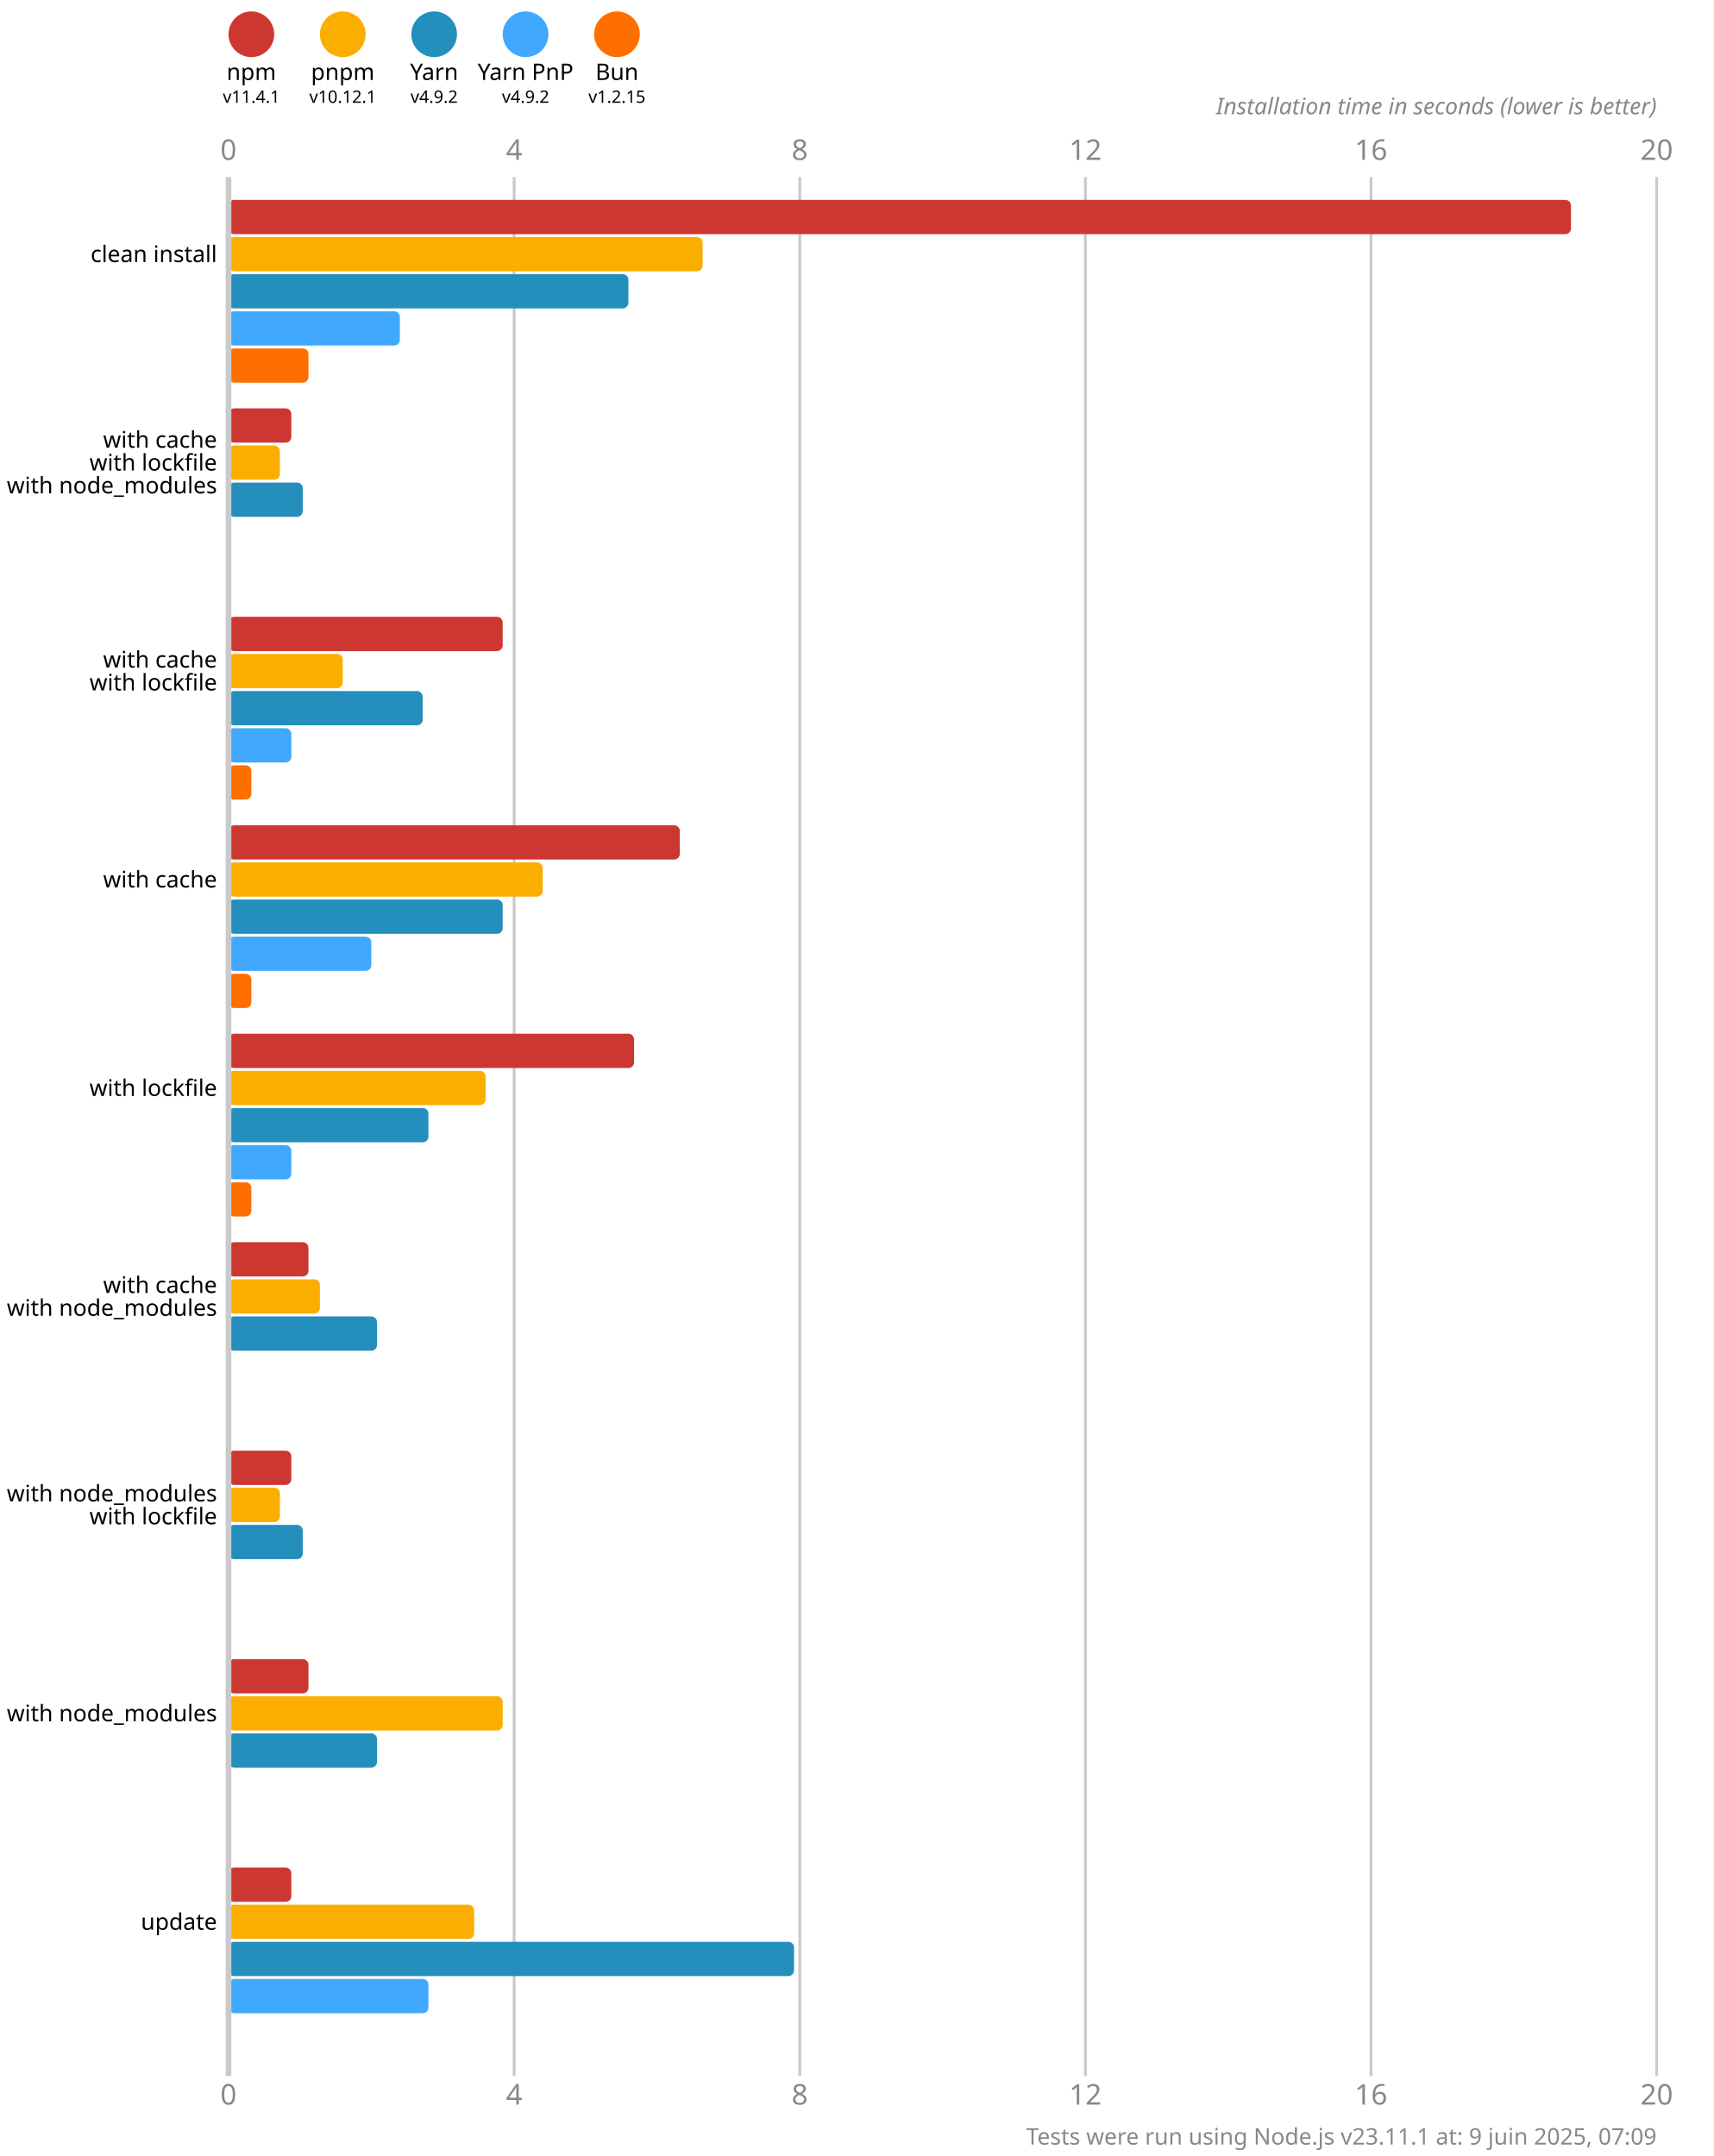
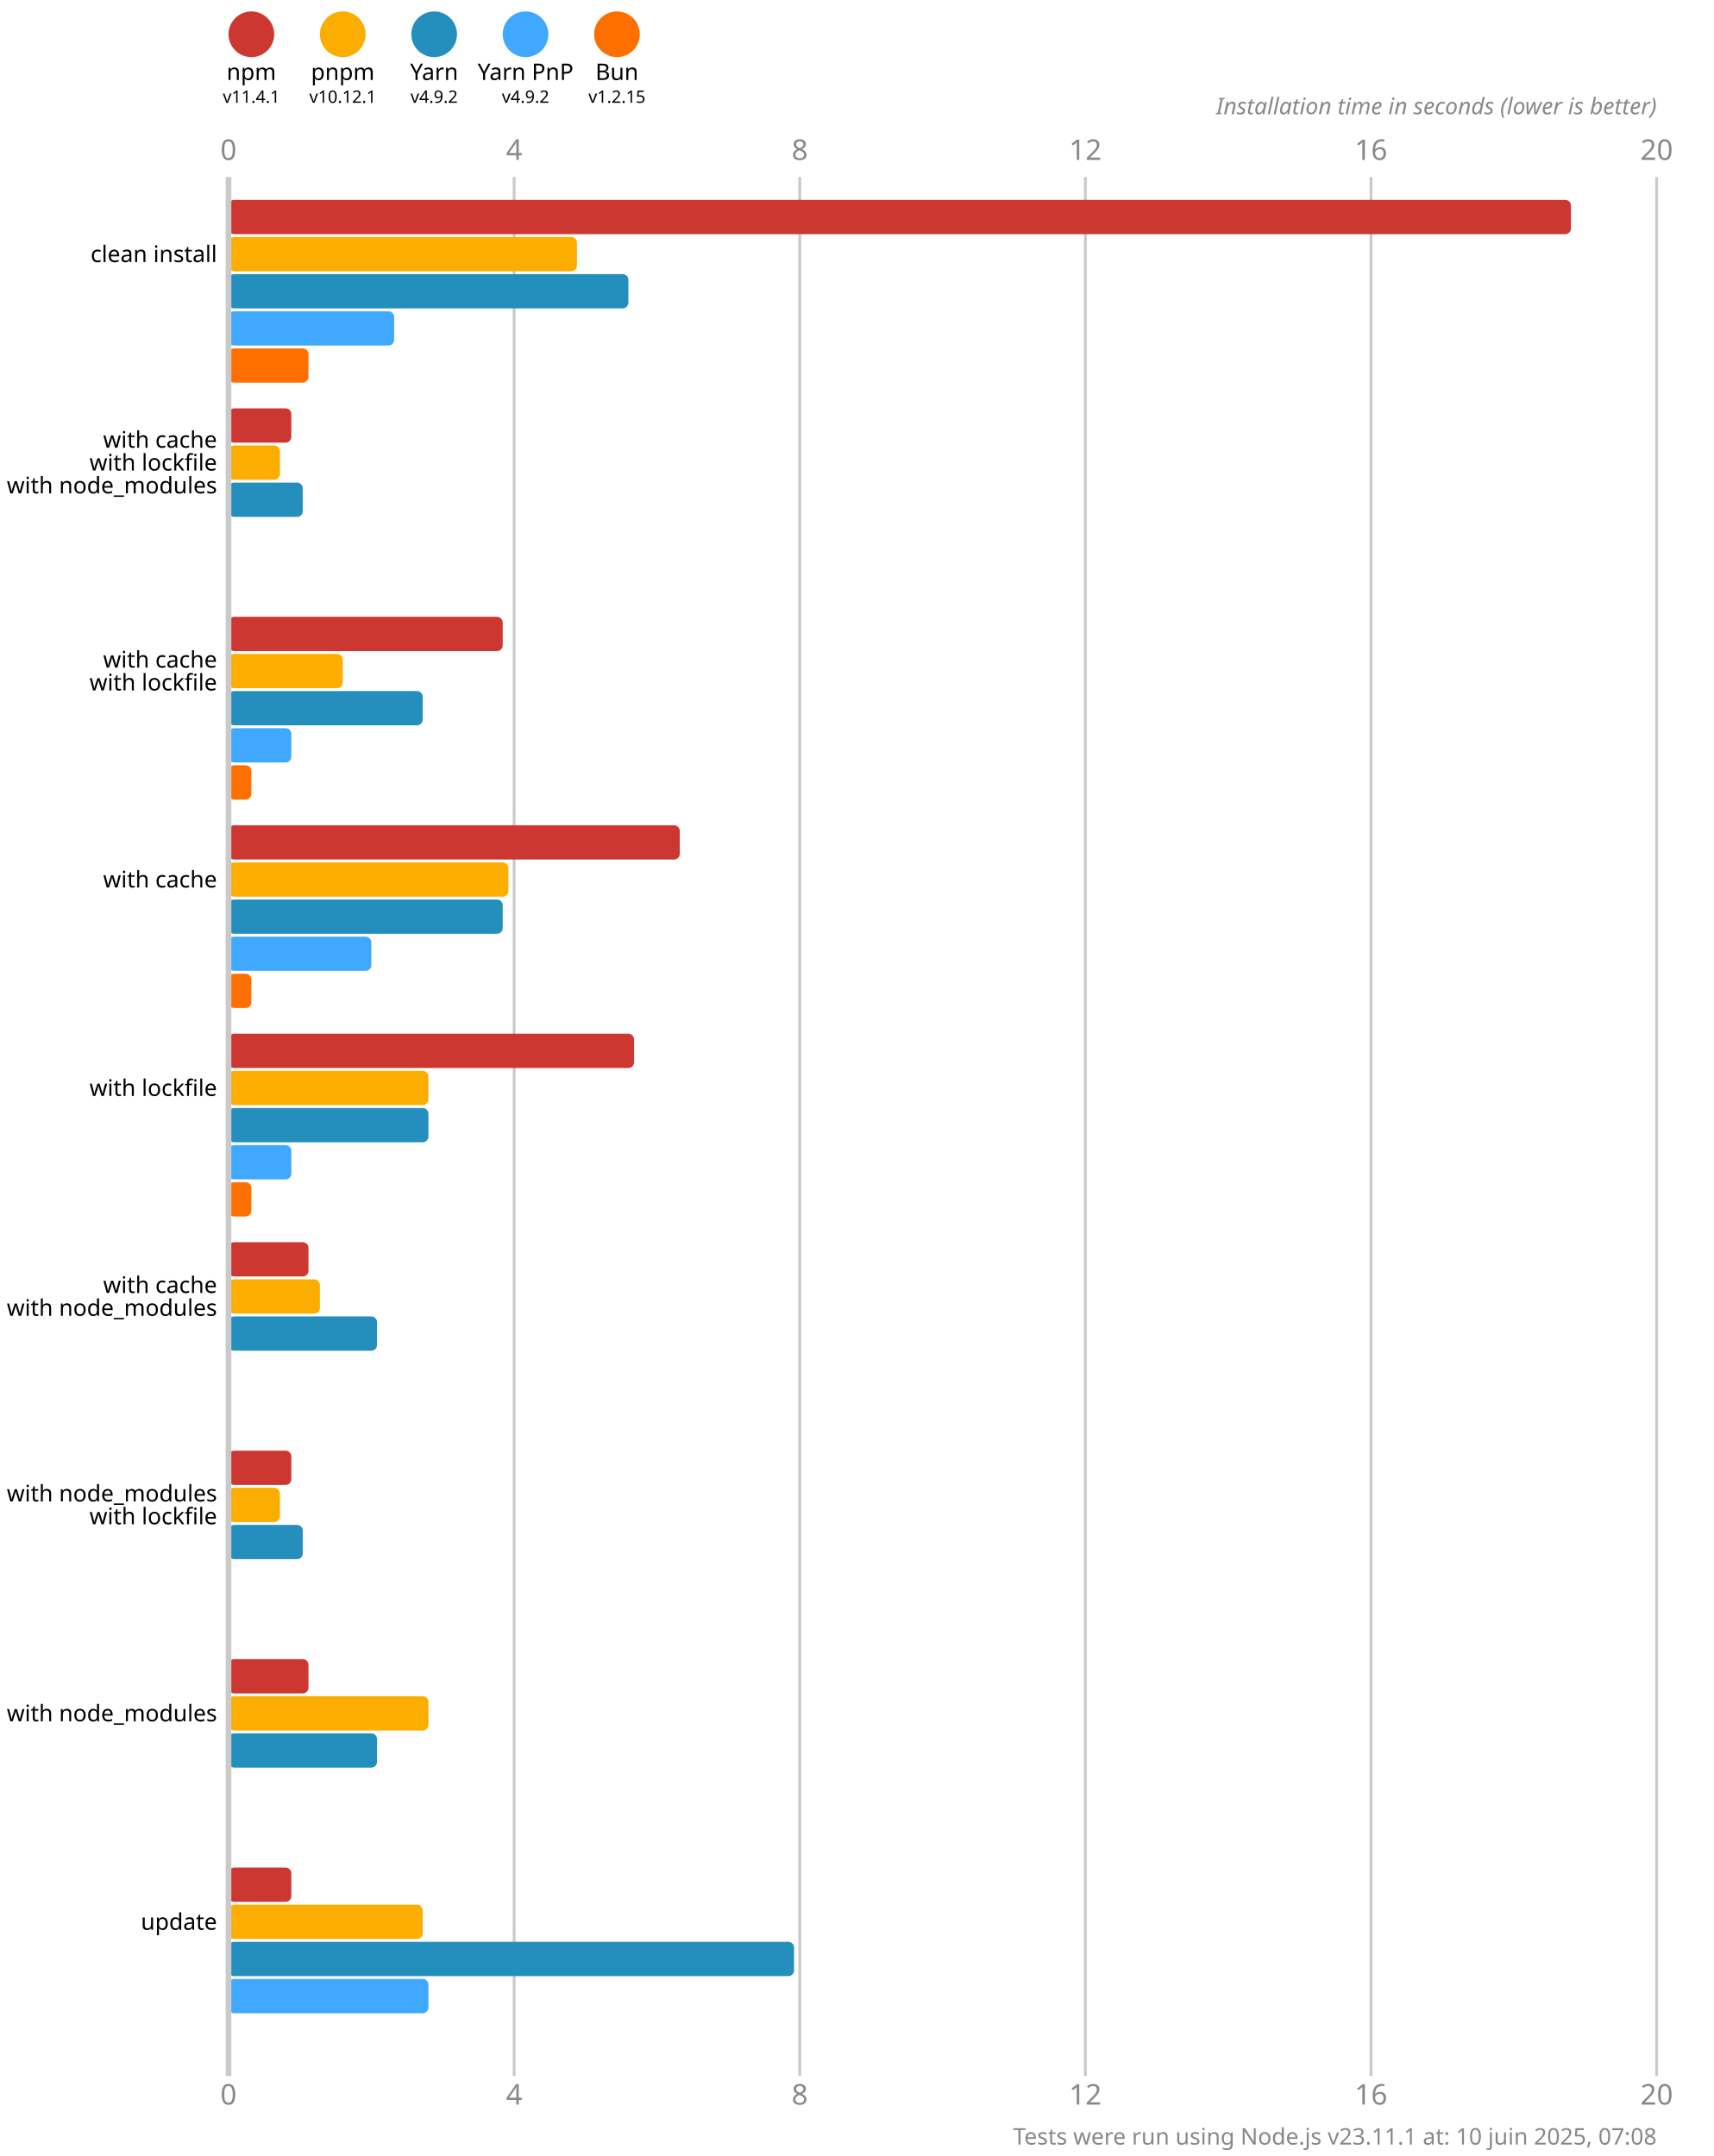
<svg xmlns="http://www.w3.org/2000/svg" version="1.1" viewBox="0 0 300 377.5">
  <style>
    .font { font-family: sans-serif; }
    .s3 { font-size: 3px; }
    .s4 { font-size: 4px; }
    .s5 { font-size: 5px; }
    .line { stroke: #cacaca; }
    .width { stroke-width: 0.5; }
    .text { fill: #888; }
  </style>
  <rect x="0" y="0" width="300" height="377.5" fill="#fff" />
  <circle cx="44" cy="6" r="4" fill="#cd3731" />
  <text x="44" y="14" class="font s4" text-anchor="middle">npm</text>
  <text x="44" y="18" class="font s3" text-anchor="middle">v11.4.1</text>
  <circle cx="60" cy="6" r="4" fill="#fbae00" />
  <text x="60" y="14" class="font s4" text-anchor="middle">pnpm</text>
  <text x="60" y="18" class="font s3" text-anchor="middle">v10.12.1</text>
  <circle cx="76" cy="6" r="4" fill="#248ebd" />
  <text x="76" y="14" class="font s4" text-anchor="middle">Yarn</text>
  <text x="76" y="18" class="font s3" text-anchor="middle">v4.9.2</text>
  <circle cx="92" cy="6" r="4" fill="#40a9ff" />
  <text x="92" y="14" class="font s4" text-anchor="middle">Yarn PnP</text>
  <text x="92" y="18" class="font s3" text-anchor="middle">v4.9.2</text>
  <circle cx="108" cy="6" r="4" fill="#ff6f00" />
  <text x="108" y="14" class="font s4" text-anchor="middle">Bun</text>
  <text x="108" y="18" class="font s3" text-anchor="middle">v1.2.15</text>
  <text x="40" y="28" class="font s5 text" text-anchor="middle">0</text>
  <text x="40" y="368.5" class="font s5 text" text-anchor="middle">0</text>
  <line x1="90" y1="31" x2="90" y2="363.5" class="line width" />
  <text x="90" y="28" class="font s5 text" text-anchor="middle">4</text>
  <text x="90" y="368.5" class="font s5 text" text-anchor="middle">4</text>
  <line x1="140" y1="31" x2="140" y2="363.5" class="line width" />
  <text x="140" y="28" class="font s5 text" text-anchor="middle">8</text>
  <text x="140" y="368.5" class="font s5 text" text-anchor="middle">8</text>
  <line x1="190" y1="31" x2="190" y2="363.5" class="line width" />
  <text x="190" y="28" class="font s5 text" text-anchor="middle">12</text>
  <text x="190" y="368.5" class="font s5 text" text-anchor="middle">12</text>
  <line x1="240" y1="31" x2="240" y2="363.5" class="line width" />
  <text x="240" y="28" class="font s5 text" text-anchor="middle">16</text>
  <text x="240" y="368.5" class="font s5 text" text-anchor="middle">16</text>
  <line x1="290" y1="31" x2="290" y2="363.5" class="line width" />
  <text x="290" y="28" class="font s5 text" text-anchor="middle">20</text>
  <text x="290" y="368.5" class="font s5 text" text-anchor="middle">20</text>
  <text x="290" y="20" class="font s4 text" font-style="italic" text-anchor="end">Installation time in seconds (lower is better)</text>
  <rect x="40" y="35" width="235" height="6" fill="#cd3731" rx="1" ry="1" />
-   <rect x="40" y="41.5" width="83" height="6" fill="#fbae00" rx="1" ry="1" />
+   <rect x="40" y="41.5" width="61" height="6" fill="#fbae00" rx="1" ry="1" />
  <rect x="40" y="48" width="70" height="6" fill="#248ebd" rx="1" ry="1" />
-   <rect x="40" y="54.5" width="30" height="6" fill="#40a9ff" rx="1" ry="1" />
+   <rect x="40" y="54.5" width="29" height="6" fill="#40a9ff" rx="1" ry="1" />
  <rect x="40" y="61" width="14" height="6" fill="#ff6f00" rx="1" ry="1" />
  <rect x="40" y="71.5" width="11" height="6" fill="#cd3731" rx="1" ry="1" />
  <rect x="40" y="78" width="9" height="6" fill="#fbae00" rx="1" ry="1" />
  <rect x="40" y="84.5" width="13" height="6" fill="#248ebd" rx="1" ry="1" />
  <rect x="40" y="91" width="0" height="6" fill="#40a9ff" rx="1" ry="1" />
  <rect x="40" y="97.5" width="0" height="6" fill="#ff6f00" rx="1" ry="1" />
  <rect x="40" y="108" width="48" height="6" fill="#cd3731" rx="1" ry="1" />
  <rect x="40" y="114.5" width="20" height="6" fill="#fbae00" rx="1" ry="1" />
  <rect x="40" y="121" width="34" height="6" fill="#248ebd" rx="1" ry="1" />
  <rect x="40" y="127.5" width="11" height="6" fill="#40a9ff" rx="1" ry="1" />
  <rect x="40" y="134" width="4" height="6" fill="#ff6f00" rx="1" ry="1" />
  <rect x="40" y="144.5" width="79" height="6" fill="#cd3731" rx="1" ry="1" />
-   <rect x="40" y="151" width="55" height="6" fill="#fbae00" rx="1" ry="1" />
+   <rect x="40" y="151" width="49" height="6" fill="#fbae00" rx="1" ry="1" />
  <rect x="40" y="157.5" width="48" height="6" fill="#248ebd" rx="1" ry="1" />
  <rect x="40" y="164" width="25" height="6" fill="#40a9ff" rx="1" ry="1" />
  <rect x="40" y="170.5" width="4" height="6" fill="#ff6f00" rx="1" ry="1" />
  <rect x="40" y="181" width="71" height="6" fill="#cd3731" rx="1" ry="1" />
-   <rect x="40" y="187.5" width="45" height="6" fill="#fbae00" rx="1" ry="1" />
+   <rect x="40" y="187.5" width="35" height="6" fill="#fbae00" rx="1" ry="1" />
  <rect x="40" y="194" width="35" height="6" fill="#248ebd" rx="1" ry="1" />
  <rect x="40" y="200.5" width="11" height="6" fill="#40a9ff" rx="1" ry="1" />
  <rect x="40" y="207" width="4" height="6" fill="#ff6f00" rx="1" ry="1" />
  <rect x="40" y="217.5" width="14" height="6" fill="#cd3731" rx="1" ry="1" />
  <rect x="40" y="224" width="16" height="6" fill="#fbae00" rx="1" ry="1" />
  <rect x="40" y="230.5" width="26" height="6" fill="#248ebd" rx="1" ry="1" />
  <rect x="40" y="237" width="0" height="6" fill="#40a9ff" rx="1" ry="1" />
  <rect x="40" y="243.5" width="0" height="6" fill="#ff6f00" rx="1" ry="1" />
  <rect x="40" y="254" width="11" height="6" fill="#cd3731" rx="1" ry="1" />
  <rect x="40" y="260.5" width="9" height="6" fill="#fbae00" rx="1" ry="1" />
  <rect x="40" y="267" width="13" height="6" fill="#248ebd" rx="1" ry="1" />
  <rect x="40" y="273.5" width="0" height="6" fill="#40a9ff" rx="1" ry="1" />
  <rect x="40" y="280" width="0" height="6" fill="#ff6f00" rx="1" ry="1" />
  <rect x="40" y="290.5" width="14" height="6" fill="#cd3731" rx="1" ry="1" />
-   <rect x="40" y="297" width="48" height="6" fill="#fbae00" rx="1" ry="1" />
+   <rect x="40" y="297" width="35" height="6" fill="#fbae00" rx="1" ry="1" />
  <rect x="40" y="303.5" width="26" height="6" fill="#248ebd" rx="1" ry="1" />
  <rect x="40" y="310" width="0" height="6" fill="#40a9ff" rx="1" ry="1" />
  <rect x="40" y="316.5" width="0" height="6" fill="#ff6f00" rx="1" ry="1" />
  <rect x="40" y="327" width="11" height="6" fill="#cd3731" rx="1" ry="1" />
-   <rect x="40" y="333.5" width="43" height="6" fill="#fbae00" rx="1" ry="1" />
+   <rect x="40" y="333.5" width="34" height="6" fill="#fbae00" rx="1" ry="1" />
  <rect x="40" y="340" width="99" height="6" fill="#248ebd" rx="1" ry="1" />
  <rect x="40" y="346.5" width="35" height="6" fill="#40a9ff" rx="1" ry="1" />
  <rect x="40" y="353" width="0" height="6" fill="#ff6f00" rx="1" ry="1" />
  <line x1="40" y1="31" x2="40" y2="363.5" class="line" />
  <text x="38" y="44.5" class="font s4" dominant-baseline="middle" text-anchor="end">clean install</text>
  <text x="38" y="77" class="font s4" dominant-baseline="middle" text-anchor="end">with cache</text>
  <text x="38" y="81" class="font s4" dominant-baseline="middle" text-anchor="end">with lockfile</text>
  <text x="38" y="85" class="font s4" dominant-baseline="middle" text-anchor="end">with node_modules</text>
  <text x="38" y="115.5" class="font s4" dominant-baseline="middle" text-anchor="end">with cache</text>
  <text x="38" y="119.5" class="font s4" dominant-baseline="middle" text-anchor="end">with lockfile</text>
  <text x="38" y="154" class="font s4" dominant-baseline="middle" text-anchor="end">with cache</text>
  <text x="38" y="190.5" class="font s4" dominant-baseline="middle" text-anchor="end">with lockfile</text>
  <text x="38" y="225" class="font s4" dominant-baseline="middle" text-anchor="end">with cache</text>
  <text x="38" y="229" class="font s4" dominant-baseline="middle" text-anchor="end">with node_modules</text>
  <text x="38" y="261.5" class="font s4" dominant-baseline="middle" text-anchor="end">with node_modules</text>
  <text x="38" y="265.5" class="font s4" dominant-baseline="middle" text-anchor="end">with lockfile</text>
  <text x="38" y="300" class="font s4" dominant-baseline="middle" text-anchor="end">with node_modules</text>
  <text x="38" y="336.5" class="font s4" dominant-baseline="middle" text-anchor="end">update</text>
-   <text x="290" y="375.5" class="font s4 text" text-anchor="end">Tests were run using Node.js v23.11.1 at: 9 juin 2025, 07:09</text>
+   <text x="290" y="375.5" class="font s4 text" text-anchor="end">Tests were run using Node.js v23.11.1 at: 10 juin 2025, 07:08</text>
</svg>
